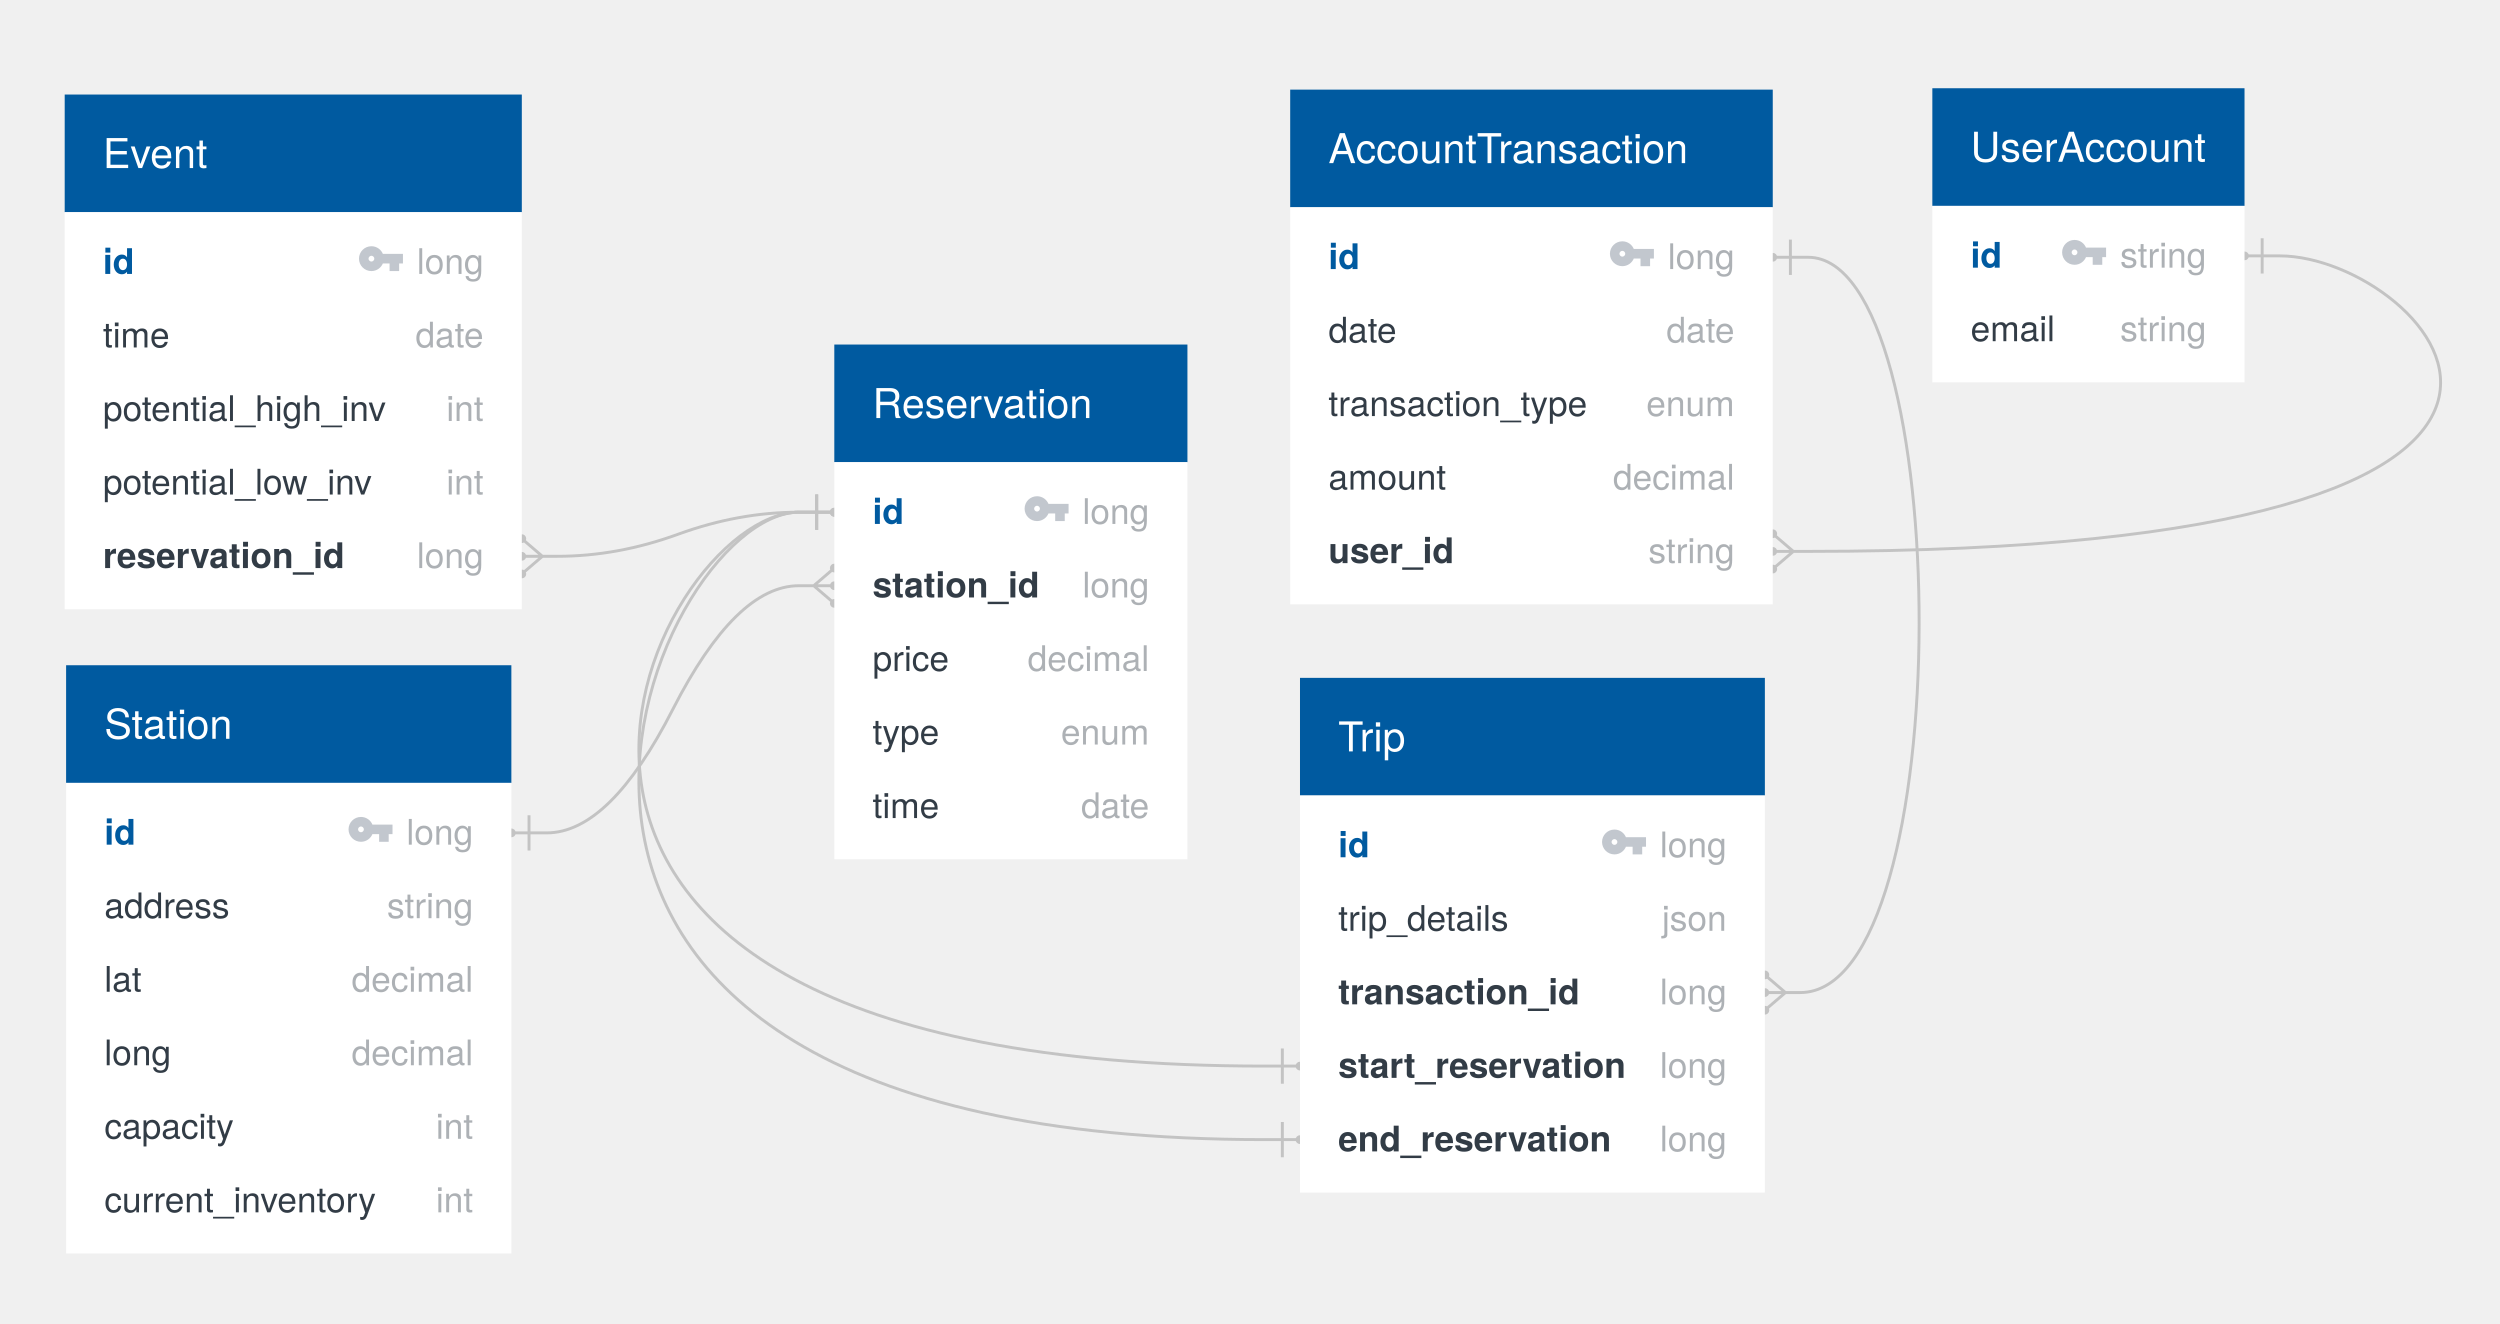
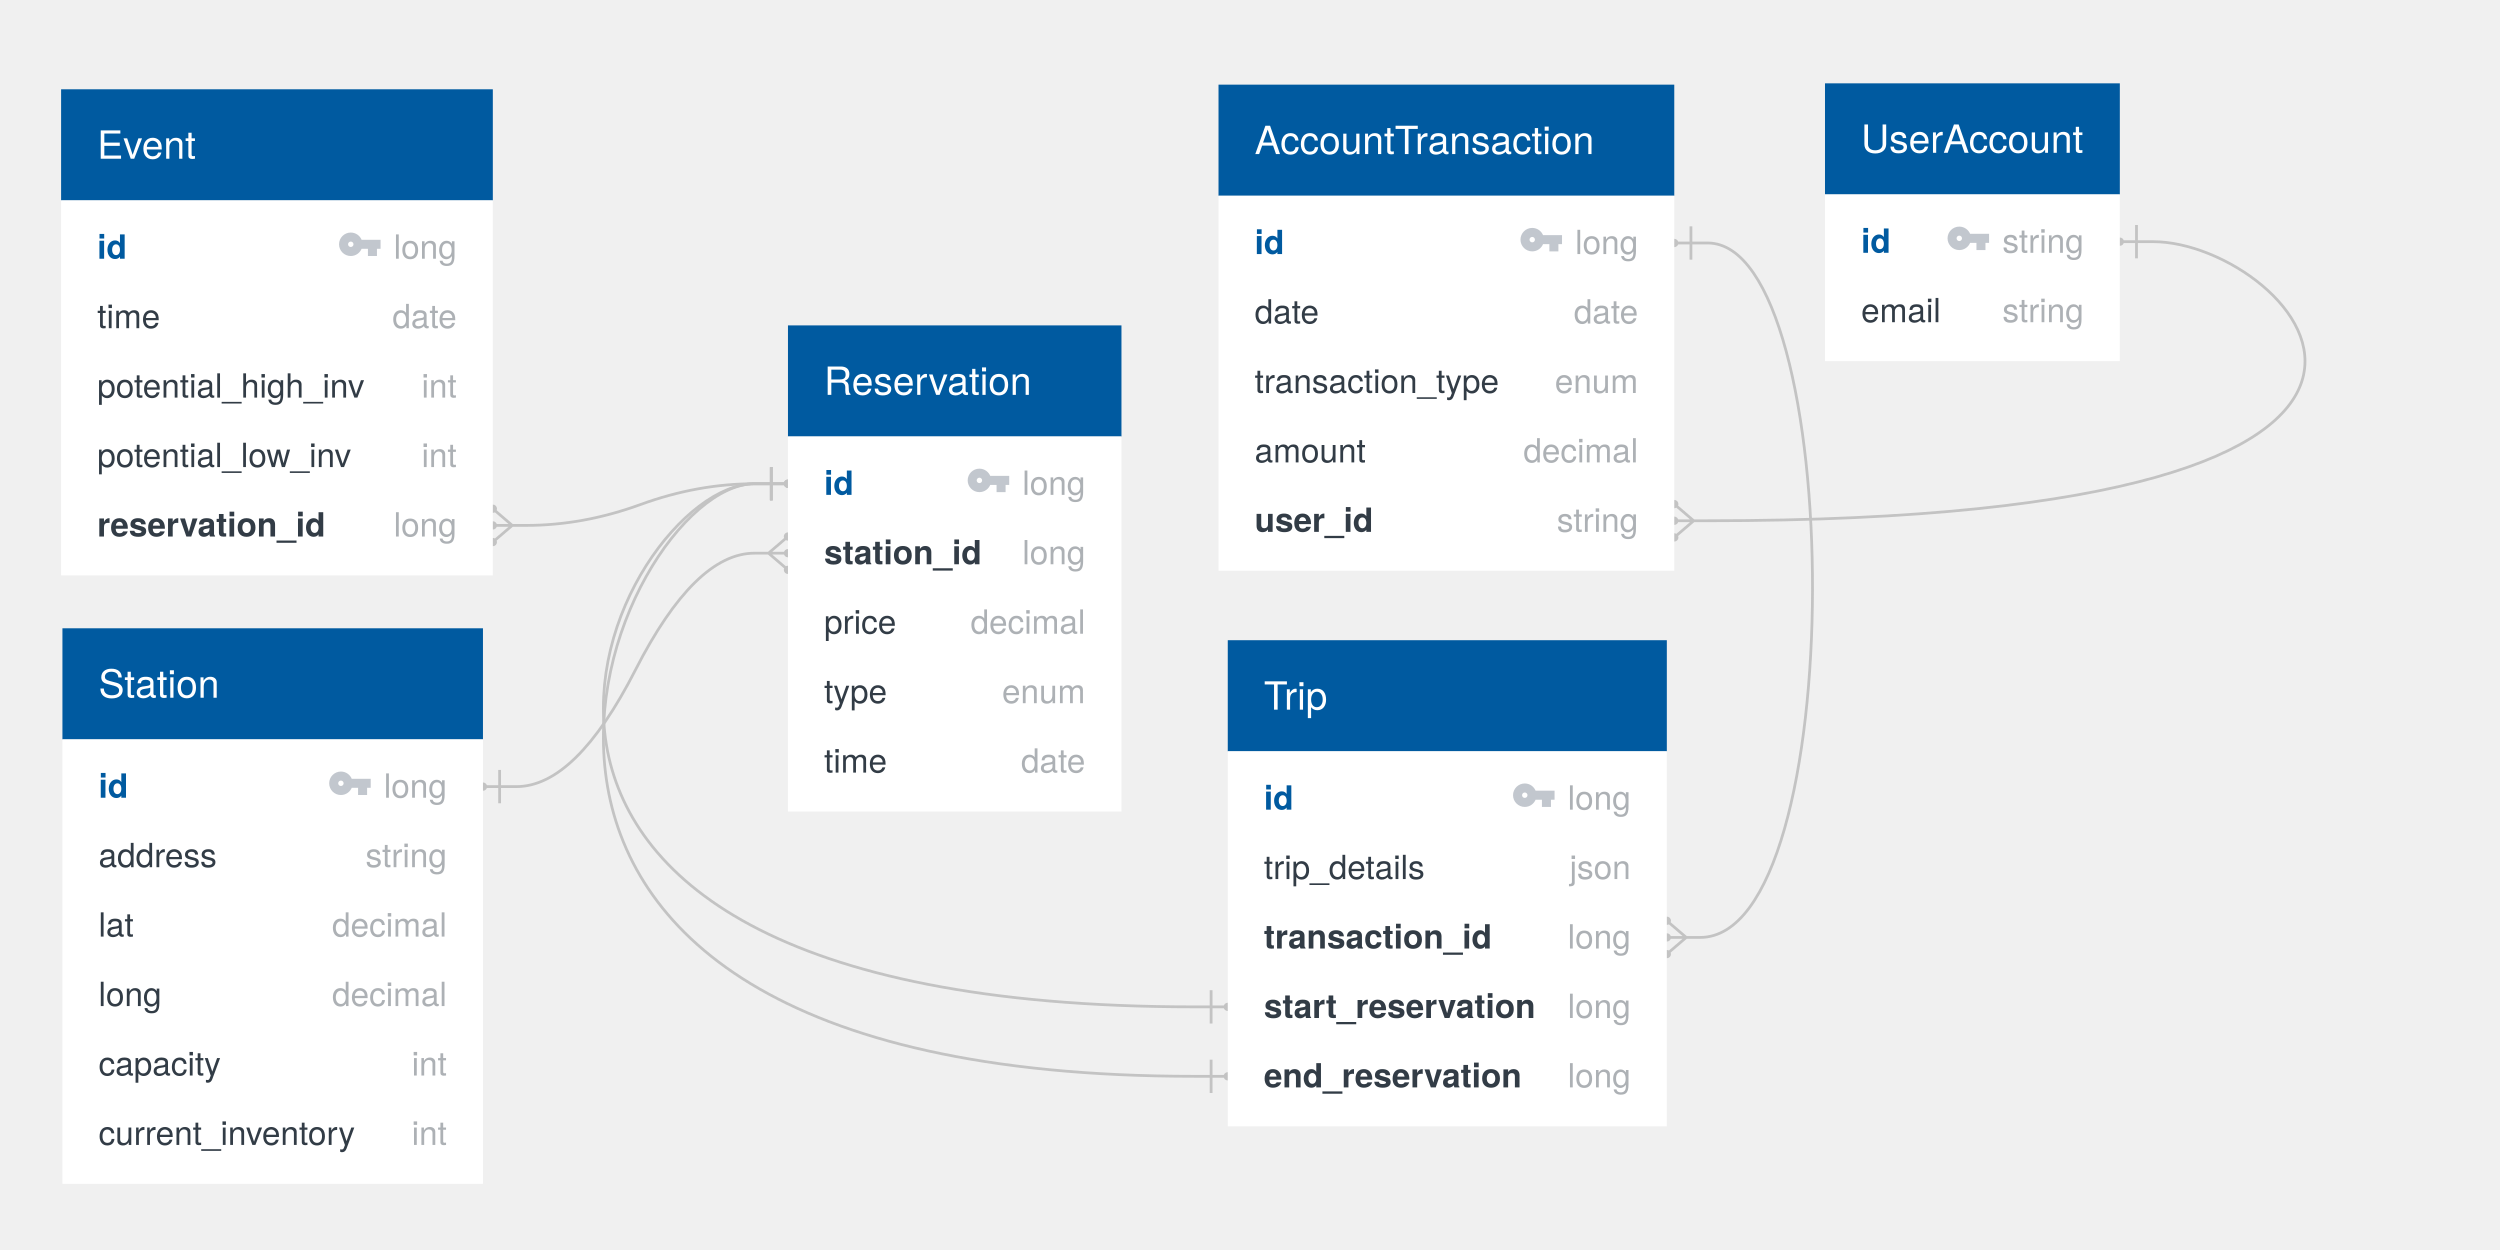
- <svg xmlns="http://www.w3.org/2000/svg" viewBox="0 0 850 450" class="diagram-root" style="background: #f5f6f6">
+ <svg xmlns="http://www.w3.org/2000/svg" viewBox="0 0 900 450" class="diagram-root" style="background: #f5f6f6">
  <style>
        .diagram-root {
            font-family: "Helvetica Neue", sans-serif;
            font-size: 12px;
        }
        .t {
            overflow: visible;
+             background: #f5f6f6
        }
        .t-bg {
            y: 40;
            fill: #fff;
        }
        .th {
            fill: #005aa0;
        }
        .tht {
            fill: #fff;
            font-size: 14px;
        }
        .tf {
            fill: #323c46;
            overflow: visible;
        }
        .tf.pk {
            fill: #005aa0;
            font-weight: bold;
        }
        .tf.fk {
            font-weight: bold;
        }
        .ty {
            fill: #adb1b5;
            font-weight: normal;
            text-anchor: end;
        }
        .r {
            fill: transparent;
            stroke: #c3c3c3;
            stroke-width: 1;
        }
        .l {
            stroke: 1;
        }
        .i {
            fill: #c2c7ce;
            stroke: #c2c7ce;
        }
        .i.ix {
            fill: #afb3b6;
            stroke: #000;
        }
        .fa {
            fill: transparent;
            overflow: visible;
        }
        .fa .bg.hover {
            fill: #f7f7f7;
        }
        .c {
            cy: 12;
            r: 4;
            stroke: #d2d2dc;
            fill: #d2d2dc;
        }
        .hr {
            fill: transparent;
            stroke: #323c46;
            stroke-opacity: 0.035;
            stroke-width: 13;
        }
        .dc {
            stroke: #fa5a3c;
            fill: #fa5a3c;
        }
        .x {
            stroke: white;
            stroke-width: 1;
        }
        .hl .th {
            fill: #1b9bff;
        }
        .hl .tht {
        }
        .fhl .bg {
            fill: #e7f4ff;
        }
        .fhls .bg {
        }
        .r.hl {
            stroke: #1b9bff;
        }
        .dim {
            opacity: 0.25;
        }

   </style>
  <g class="drawing-wrapper" transform="translate(-291.3333, 5.472857) scale(1,1)" width="100%" height="100%">
    <g class="rs">
      <path d="M 575 193.67 m -1, 0 a 1,1 0 1,0 2,0 a 1,1 0 1,0 -2,0 M 575 193.67 m -0.5, 0 a 0.5,0.5 0 1,0 1,0 a 0.5,0.5 0 1,0 -1,0  M575 193.67 L575 193.67 563 193.67 M 575 199.67 m -1, 0 a 1,1 0 1,0 2,0 a 1,1 0 1,0 -2,0 M 575 199.67 m -0.5, 0 a 0.5,0.5 0 1,0 1,0 a 0.5,0.5 0 1,0 -1,0  M575 199.67 L575 199.67 568 193.67 575 187.67 M 575 187.67 m -1, 0 a 1,1 0 1,0 2,0 a 1,1 0 1,0 -2,0 M 575 187.67 m -0.5, 0 a 0.5,0.5 0 1,0 1,0 a 0.5,0.5 0 1,0 -1,0  M563 193.67 Q 541.55 193.67, 520.1 235.69 T 477.2 277.71 M 465.2 277.71 m -1, 0 a 1,1 0 1,0 2,0 a 1,1 0 1,0 -2,0 M 465.2 277.71 m -0.5, 0 a 0.5,0.5 0 1,0 1,0 a 0.5,0.5 0 1,0 -1,0  M465.2 277.71 L465.2 277.71 477.2 277.71 M471.2 283.71 L471.2 283.71 471.2 271.71" id="h973931431" class="r" />
      <path d="M 468.75 183.67 m -1, 0 a 1,1 0 1,0 2,0 a 1,1 0 1,0 -2,0 M 468.75 183.67 m -0.5, 0 a 0.5,0.5 0 1,0 1,0 a 0.5,0.5 0 1,0 -1,0  M468.75 183.67 L468.75 183.67 480.75 183.67 M 468.75 189.67 m -1, 0 a 1,1 0 1,0 2,0 a 1,1 0 1,0 -2,0 M 468.75 189.67 m -0.5, 0 a 0.5,0.5 0 1,0 1,0 a 0.5,0.5 0 1,0 -1,0  M468.75 189.67 L468.75 189.67 475.75 183.67 468.75 177.67 M 468.75 177.67 m -1, 0 a 1,1 0 1,0 2,0 a 1,1 0 1,0 -2,0 M 468.75 177.67 m -0.5, 0 a 0.5,0.5 0 1,0 1,0 a 0.5,0.5 0 1,0 -1,0  M480.75 183.67 Q 501.32 183.67, 521.88 176.17 T 563 168.67 M 575 168.67 m -1, 0 a 1,1 0 1,0 2,0 a 1,1 0 1,0 -2,0 M 575 168.67 m -0.5, 0 a 0.5,0.5 0 1,0 1,0 a 0.5,0.5 0 1,0 -1,0  M575 168.67 L575 168.67 563 168.67 M569 174.67 L569 174.67 569 162.67" id="h285543943" class="r" />
      <path d="M 894.07 182 m -1, 0 a 1,1 0 1,0 2,0 a 1,1 0 1,0 -2,0 M 894.07 182 m -0.5, 0 a 0.5,0.5 0 1,0 1,0 a 0.5,0.5 0 1,0 -1,0  M894.07 182 L894.07 182 906.07 182 M 894.07 188 m -1, 0 a 1,1 0 1,0 2,0 a 1,1 0 1,0 -2,0 M 894.07 188 m -0.5, 0 a 0.5,0.5 0 1,0 1,0 a 0.5,0.5 0 1,0 -1,0  M894.07 188 L894.07 188 901.07 182 894.07 176 M 894.07 176 m -1, 0 a 1,1 0 1,0 2,0 a 1,1 0 1,0 -2,0 M 894.07 176 m -0.5, 0 a 0.5,0.5 0 1,0 1,0 a 0.5,0.5 0 1,0 -1,0  M906.07 182 C 1212.71 182, 1116.47 81.53, 1066.47 81.53 M 1054.47 81.53 m -1, 0 a 1,1 0 1,0 2,0 a 1,1 0 1,0 -2,0 M 1054.47 81.53 m -0.5, 0 a 0.5,0.5 0 1,0 1,0 a 0.5,0.5 0 1,0 -1,0  M1054.47 81.53 L1054.47 81.53 1066.47 81.53 M1060.47 87.53 L1060.47 87.53 1060.47 75.53" id="h348586268" class="r" />
      <path d="M 891.39 332 m -1, 0 a 1,1 0 1,0 2,0 a 1,1 0 1,0 -2,0 M 891.39 332 m -0.5, 0 a 0.5,0.5 0 1,0 1,0 a 0.5,0.5 0 1,0 -1,0  M891.39 332 L891.39 332 903.39 332 M 891.39 338 m -1, 0 a 1,1 0 1,0 2,0 a 1,1 0 1,0 -2,0 M 891.39 338 m -0.5, 0 a 0.5,0.5 0 1,0 1,0 a 0.5,0.5 0 1,0 -1,0  M891.39 338 L891.39 338 898.39 332 891.39 326 M 891.39 326 m -1, 0 a 1,1 0 1,0 2,0 a 1,1 0 1,0 -2,0 M 891.39 326 m -0.5, 0 a 0.5,0.5 0 1,0 1,0 a 0.5,0.5 0 1,0 -1,0  M903.39 332 C 957.678 332, 956.07 82, 906.07 82 M 894.07 82 m -1, 0 a 1,1 0 1,0 2,0 a 1,1 0 1,0 -2,0 M 894.07 82 m -0.5, 0 a 0.5,0.5 0 1,0 1,0 a 0.5,0.5 0 1,0 -1,0  M894.07 82 L894.07 82 906.07 82 M900.07 88 L900.07 88 900.07 76" id="h1812625140" class="r" />
      <path d="M 733.33 357 m -1, 0 a 1,1 0 1,0 2,0 a 1,1 0 1,0 -2,0 M 733.33 357 m -0.5, 0 a 0.5,0.5 0 1,0 1,0 a 0.5,0.5 0 1,0 -1,0  M733.33 357 L733.33 357 721.33 357 M727.33 363 L727.33 363 727.33 351 M721.33 357 C 418.002 357, 513 168.67, 563 168.67 M 575 168.67 m -1, 0 a 1,1 0 1,0 2,0 a 1,1 0 1,0 -2,0 M 575 168.67 m -0.5, 0 a 0.5,0.5 0 1,0 1,0 a 0.5,0.5 0 1,0 -1,0  M575 168.67 L575 168.67 563 168.67 M569 174.67 L569 174.67 569 162.67" id="h1167572492" class="r" />
      <path d="M 733.33 382 m -1, 0 a 1,1 0 1,0 2,0 a 1,1 0 1,0 -2,0 M 733.33 382 m -0.5, 0 a 0.5,0.5 0 1,0 1,0 a 0.5,0.5 0 1,0 -1,0  M733.33 382 L733.33 382 721.33 382 M727.33 388 L727.33 388 727.33 376 M721.33 382 C 418.002 382, 513 168.67, 563 168.67 M 575 168.67 m -1, 0 a 1,1 0 1,0 2,0 a 1,1 0 1,0 -2,0 M 575 168.67 m -0.5, 0 a 0.5,0.5 0 1,0 1,0 a 0.5,0.5 0 1,0 -1,0  M575 168.67 L575 168.67 563 168.67 M569 174.67 L569 174.67 569 162.67" id="h3354970713" class="r" />
    </g>
    <g class="hrs" />
    <g class="ts">
      <svg width="151.39" height="200" x="313.81" y="220.71" id="h848053659" class="t">
        <rect height="40" width="151.39" class="th" />
        <text x="13" y="25" class="tht">Station</text>
        <rect height="160" width="151.39" class="t-bg" />
        <text x="13" y="61" class="tf pk">
               id
               <tspan x="138.39" class="ty">long</tspan>
        </text>
        <path d="M7,14A2,2 0 0,1 5,12A2,2 0 0,1 7,10A2,2 0 0,1 9,12A2,2 0 0,1 7,14M12.65,10C11.83,7.67 9.61,6 7, 6A6, 6 0 0, 0 1, 12A6, 6 0 0, 0 7, 18C9.61, 18 11.83, 16.33 12.65, 14H17V18H21V14H23V10H12.65Z" class="i pk" transform="translate(95.7025, 48) scale(0.65)" />
        <text x="13" y="86" class="tf">
               address
               <tspan x="138.39" class="ty">string</tspan>
        </text>
        <text x="13" y="111" class="tf">
               lat
               <tspan x="138.39" class="ty">decimal</tspan>
        </text>
        <text x="13" y="136" class="tf">
               long
               <tspan x="138.39" class="ty">decimal</tspan>
        </text>
        <text x="13" y="161" class="tf">
               capacity
               <tspan x="138.39" class="ty">int</tspan>
        </text>
        <text x="13" y="186" class="tf">
               current_inventory
               <tspan x="138.39" class="ty">int</tspan>
        </text>
      </svg>
      <svg width="106.14" height="100" x="948.33" y="24.53" id="h921937321" class="t">
        <rect height="40" width="106.14" class="th" />
        <text x="13" y="25" class="tht">UserAccount</text>
        <rect height="60" width="106.14" class="t-bg" />
        <text x="13" y="61" class="tf pk">
               id
               <tspan x="93.14" class="ty">string</tspan>
        </text>
        <path d="M7,14A2,2 0 0,1 5,12A2,2 0 0,1 7,10A2,2 0 0,1 9,12A2,2 0 0,1 7,14M12.65,10C11.83,7.67 9.61,6 7, 6A6, 6 0 0, 0 1, 12A6, 6 0 0, 0 7, 18C9.61, 18 11.83, 16.33 12.65, 14H17V18H21V14H23V10H12.65Z" class="i pk" transform="translate(43.79625, 48) scale(0.65)" />
        <text x="13" y="86" class="tf">
               email
               <tspan x="93.14" class="ty">string</tspan>
        </text>
      </svg>
      <svg width="164.07" height="175" x="730" y="25" id="h997417447" class="t">
        <rect height="40" width="164.07" class="th" />
        <text x="13" y="25" class="tht">AccountTransaction</text>
        <rect height="135" width="164.07" class="t-bg" />
        <text x="13" y="61" class="tf pk">
               id
               <tspan x="151.07" class="ty">long</tspan>
        </text>
        <path d="M7,14A2,2 0 0,1 5,12A2,2 0 0,1 7,10A2,2 0 0,1 9,12A2,2 0 0,1 7,14M12.65,10C11.83,7.67 9.61,6 7, 6A6, 6 0 0, 0 1, 12A6, 6 0 0, 0 7, 18C9.61, 18 11.83, 16.33 12.65, 14H17V18H21V14H23V10H12.65Z" class="i pk" transform="translate(108.3825, 48) scale(0.65)" />
        <text x="13" y="86" class="tf">
               date
               <tspan x="151.07" class="ty">date</tspan>
        </text>
        <text x="13" y="111" class="tf">
               transaction_type
               <tspan x="151.07" class="ty">enum</tspan>
        </text>
        <text x="13" y="136" class="tf">
               amount
               <tspan x="151.07" class="ty">decimal</tspan>
        </text>
        <text x="13" y="161" class="tf fk">
               user_id
               <tspan x="151.07" class="ty">string</tspan>
        </text>
      </svg>
      <svg width="158.06" height="175" x="733.33" y="225" id="h3970228849" class="t">
        <rect height="40" width="158.06" class="th" />
        <text x="13" y="25" class="tht">Trip</text>
        <rect height="135" width="158.06" class="t-bg" />
        <text x="13" y="61" class="tf pk">
               id
               <tspan x="145.06" class="ty">long</tspan>
        </text>
        <path d="M7,14A2,2 0 0,1 5,12A2,2 0 0,1 7,10A2,2 0 0,1 9,12A2,2 0 0,1 7,14M12.65,10C11.83,7.67 9.61,6 7, 6A6, 6 0 0, 0 1, 12A6, 6 0 0, 0 7, 18C9.61, 18 11.83, 16.33 12.65, 14H17V18H21V14H23V10H12.65Z" class="i pk" transform="translate(102.3725, 48) scale(0.65)" />
        <text x="13" y="86" class="tf">
               trip_details
               <tspan x="145.06" class="ty">json</tspan>
        </text>
        <text x="13" y="111" class="tf fk">
               transaction_id
               <tspan x="145.06" class="ty">long</tspan>
        </text>
        <text x="13" y="136" class="tf fk">
               start_reservation
               <tspan x="145.06" class="ty">long</tspan>
        </text>
        <text x="13" y="161" class="tf fk">
               end_reservation
               <tspan x="145.06" class="ty">long</tspan>
        </text>
      </svg>
      <svg width="120.06" height="175" x="575" y="111.67" id="h3797432675" class="t">
        <rect height="40" width="120.06" class="th" />
        <text x="13" y="25" class="tht">Reservation</text>
        <rect height="135" width="120.06" class="t-bg" />
        <text x="13" y="61" class="tf pk">
               id
               <tspan x="107.06" class="ty">long</tspan>
        </text>
        <path d="M7,14A2,2 0 0,1 5,12A2,2 0 0,1 7,10A2,2 0 0,1 9,12A2,2 0 0,1 7,14M12.65,10C11.83,7.67 9.61,6 7, 6A6, 6 0 0, 0 1, 12A6, 6 0 0, 0 7, 18C9.61, 18 11.83, 16.33 12.65, 14H17V18H21V14H23V10H12.65Z" class="i pk" transform="translate(64.3725, 48) scale(0.65)" />
        <text x="13" y="86" class="tf fk">
               station_id
               <tspan x="107.06" class="ty">long</tspan>
        </text>
        <text x="13" y="111" class="tf">
               price
               <tspan x="107.06" class="ty">decimal</tspan>
        </text>
        <text x="13" y="136" class="tf">
               type
               <tspan x="107.06" class="ty">enum</tspan>
        </text>
        <text x="13" y="161" class="tf">
               time
               <tspan x="107.06" class="ty">date</tspan>
        </text>
      </svg>
      <svg width="155.42" height="175" x="313.33" y="26.67" id="h4187780210" class="t">
        <rect height="40" width="155.42" class="th" />
        <text x="13" y="25" class="tht">Event</text>
        <rect height="135" width="155.42" class="t-bg" />
        <text x="13" y="61" class="tf pk">
               id
               <tspan x="142.42" class="ty">long</tspan>
        </text>
        <path d="M7,14A2,2 0 0,1 5,12A2,2 0 0,1 7,10A2,2 0 0,1 9,12A2,2 0 0,1 7,14M12.65,10C11.83,7.67 9.61,6 7, 6A6, 6 0 0, 0 1, 12A6, 6 0 0, 0 7, 18C9.61, 18 11.83, 16.33 12.65, 14H17V18H21V14H23V10H12.65Z" class="i pk" transform="translate(99.7325, 48) scale(0.65)" />
        <text x="13" y="86" class="tf">
               time
               <tspan x="142.42" class="ty">date</tspan>
        </text>
        <text x="13" y="111" class="tf">
               potential_high_inv
               <tspan x="142.42" class="ty">int</tspan>
        </text>
        <text x="13" y="136" class="tf">
               potential_low_inv
               <tspan x="142.42" class="ty">int</tspan>
        </text>
        <text x="13" y="161" class="tf fk">
               reservation_id
               <tspan x="142.42" class="ty">long</tspan>
        </text>
      </svg>
    </g>
  </g>
</svg>
